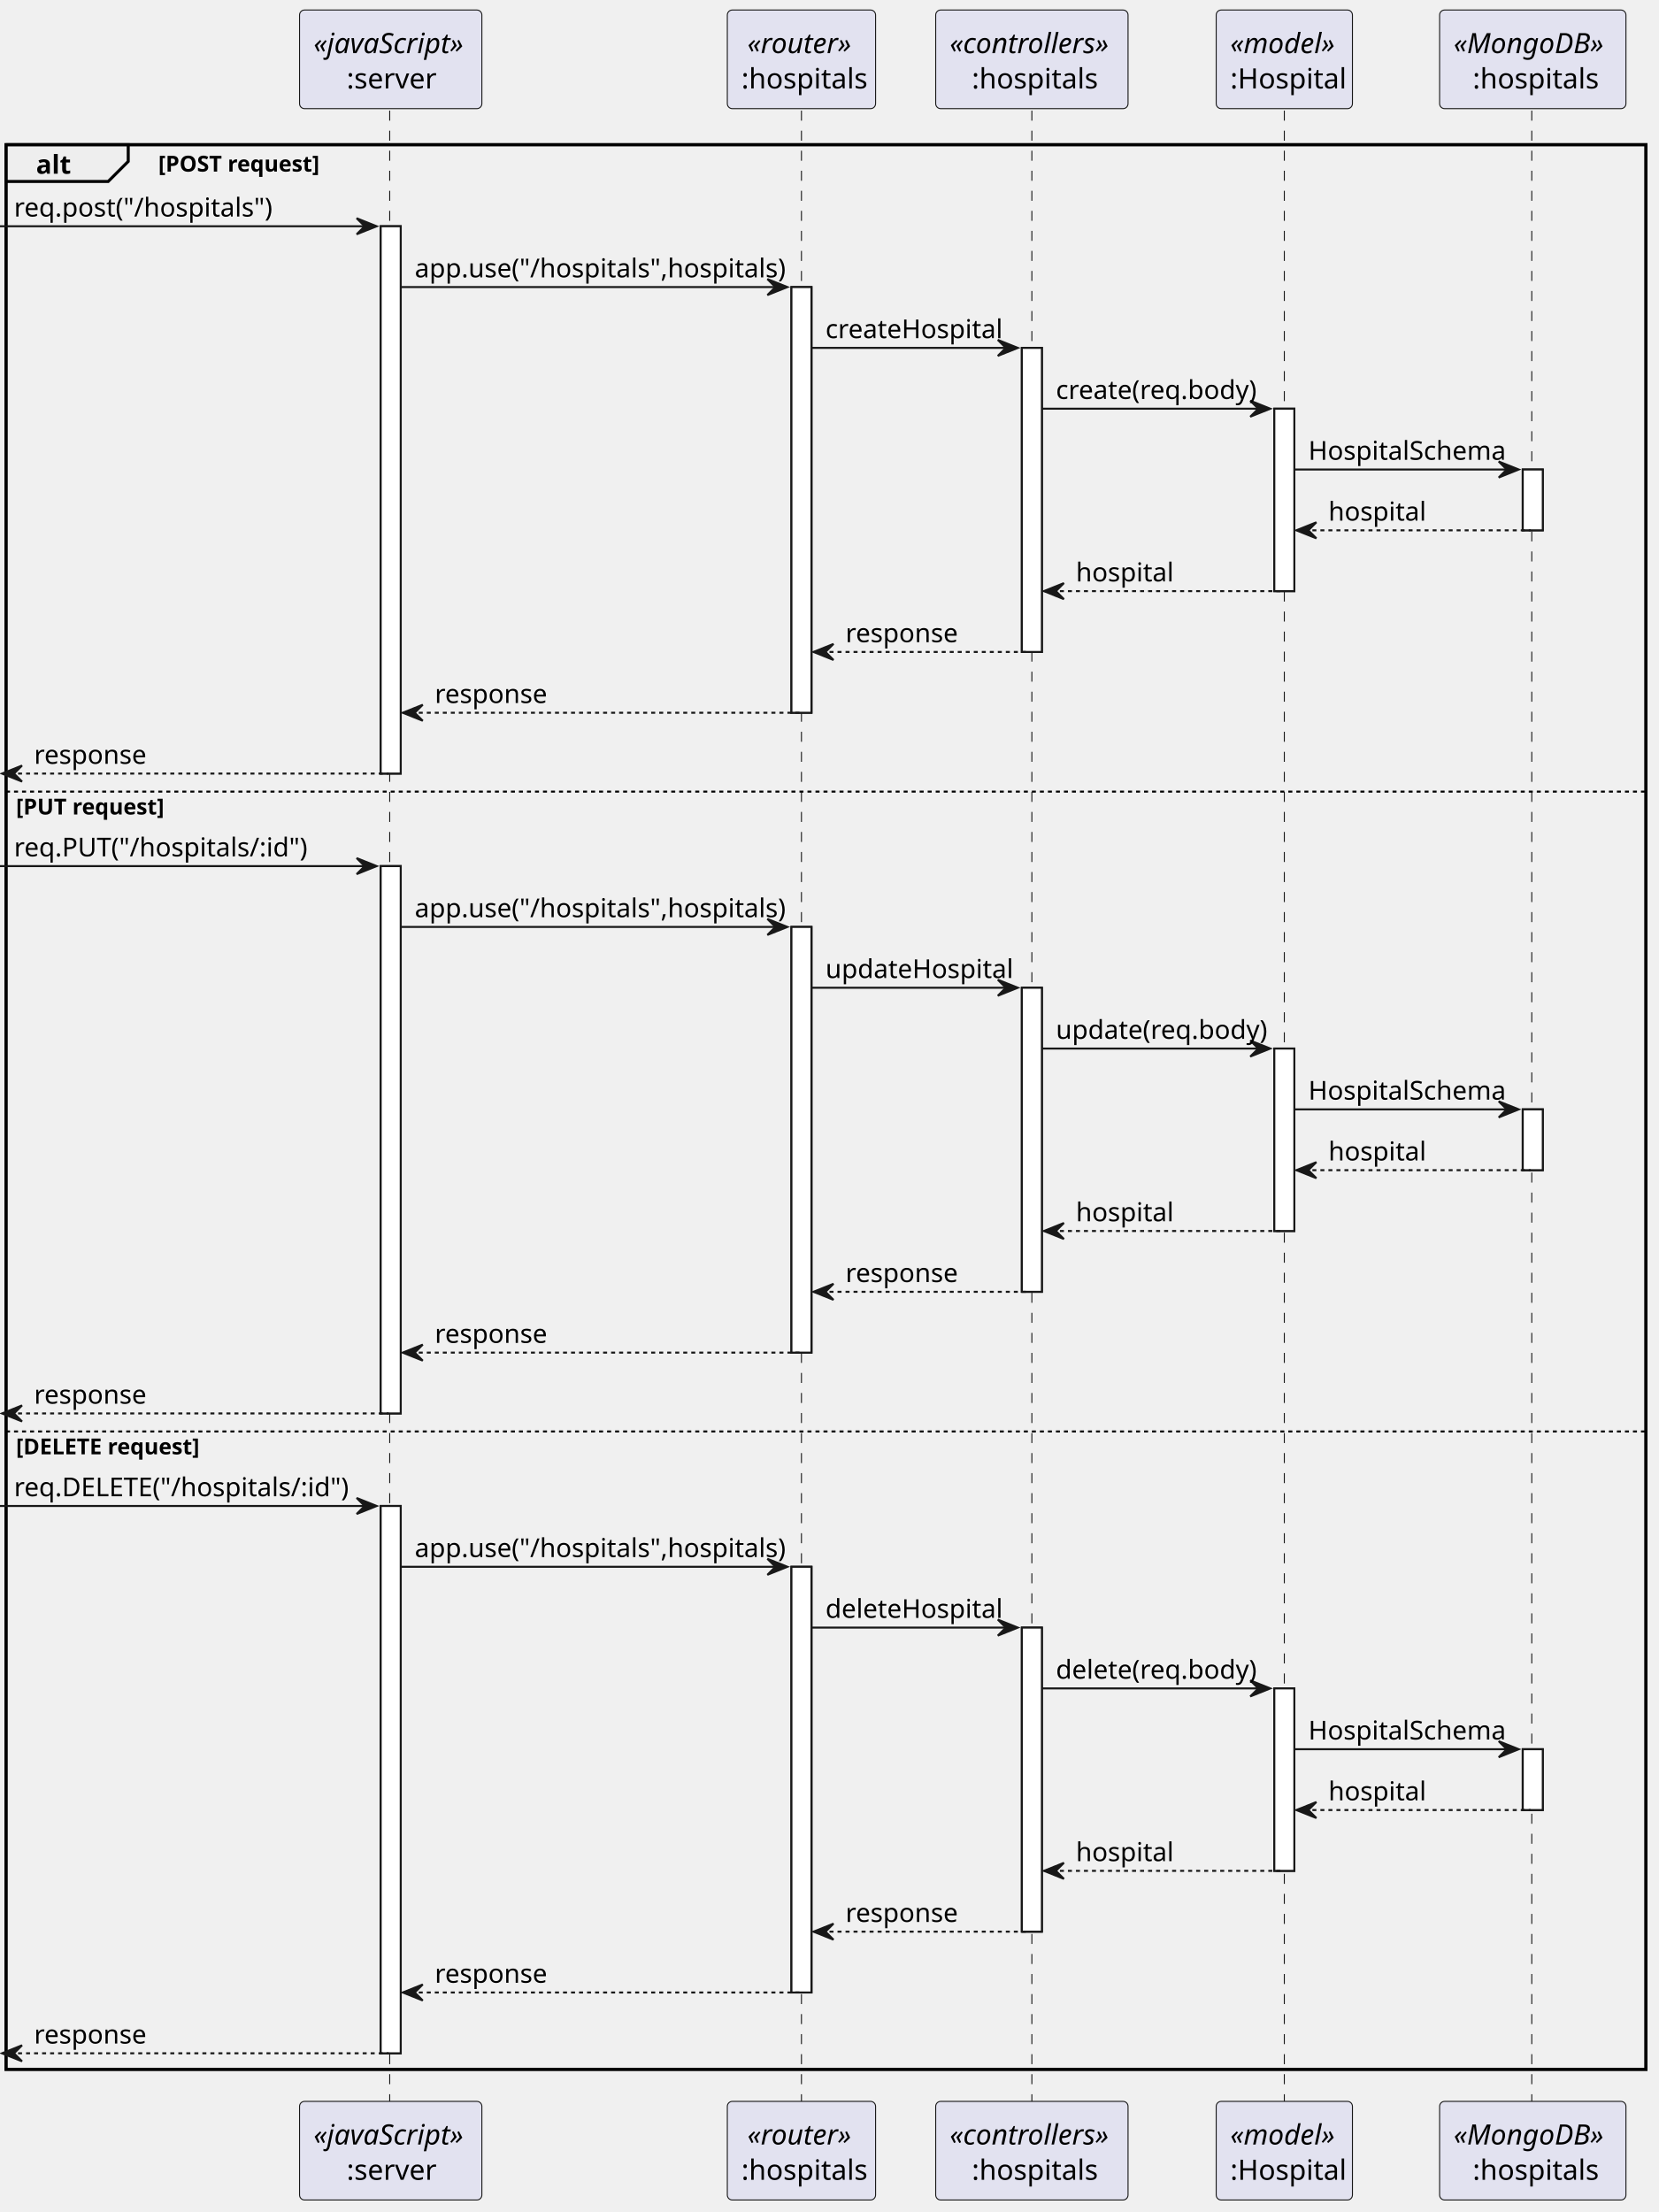
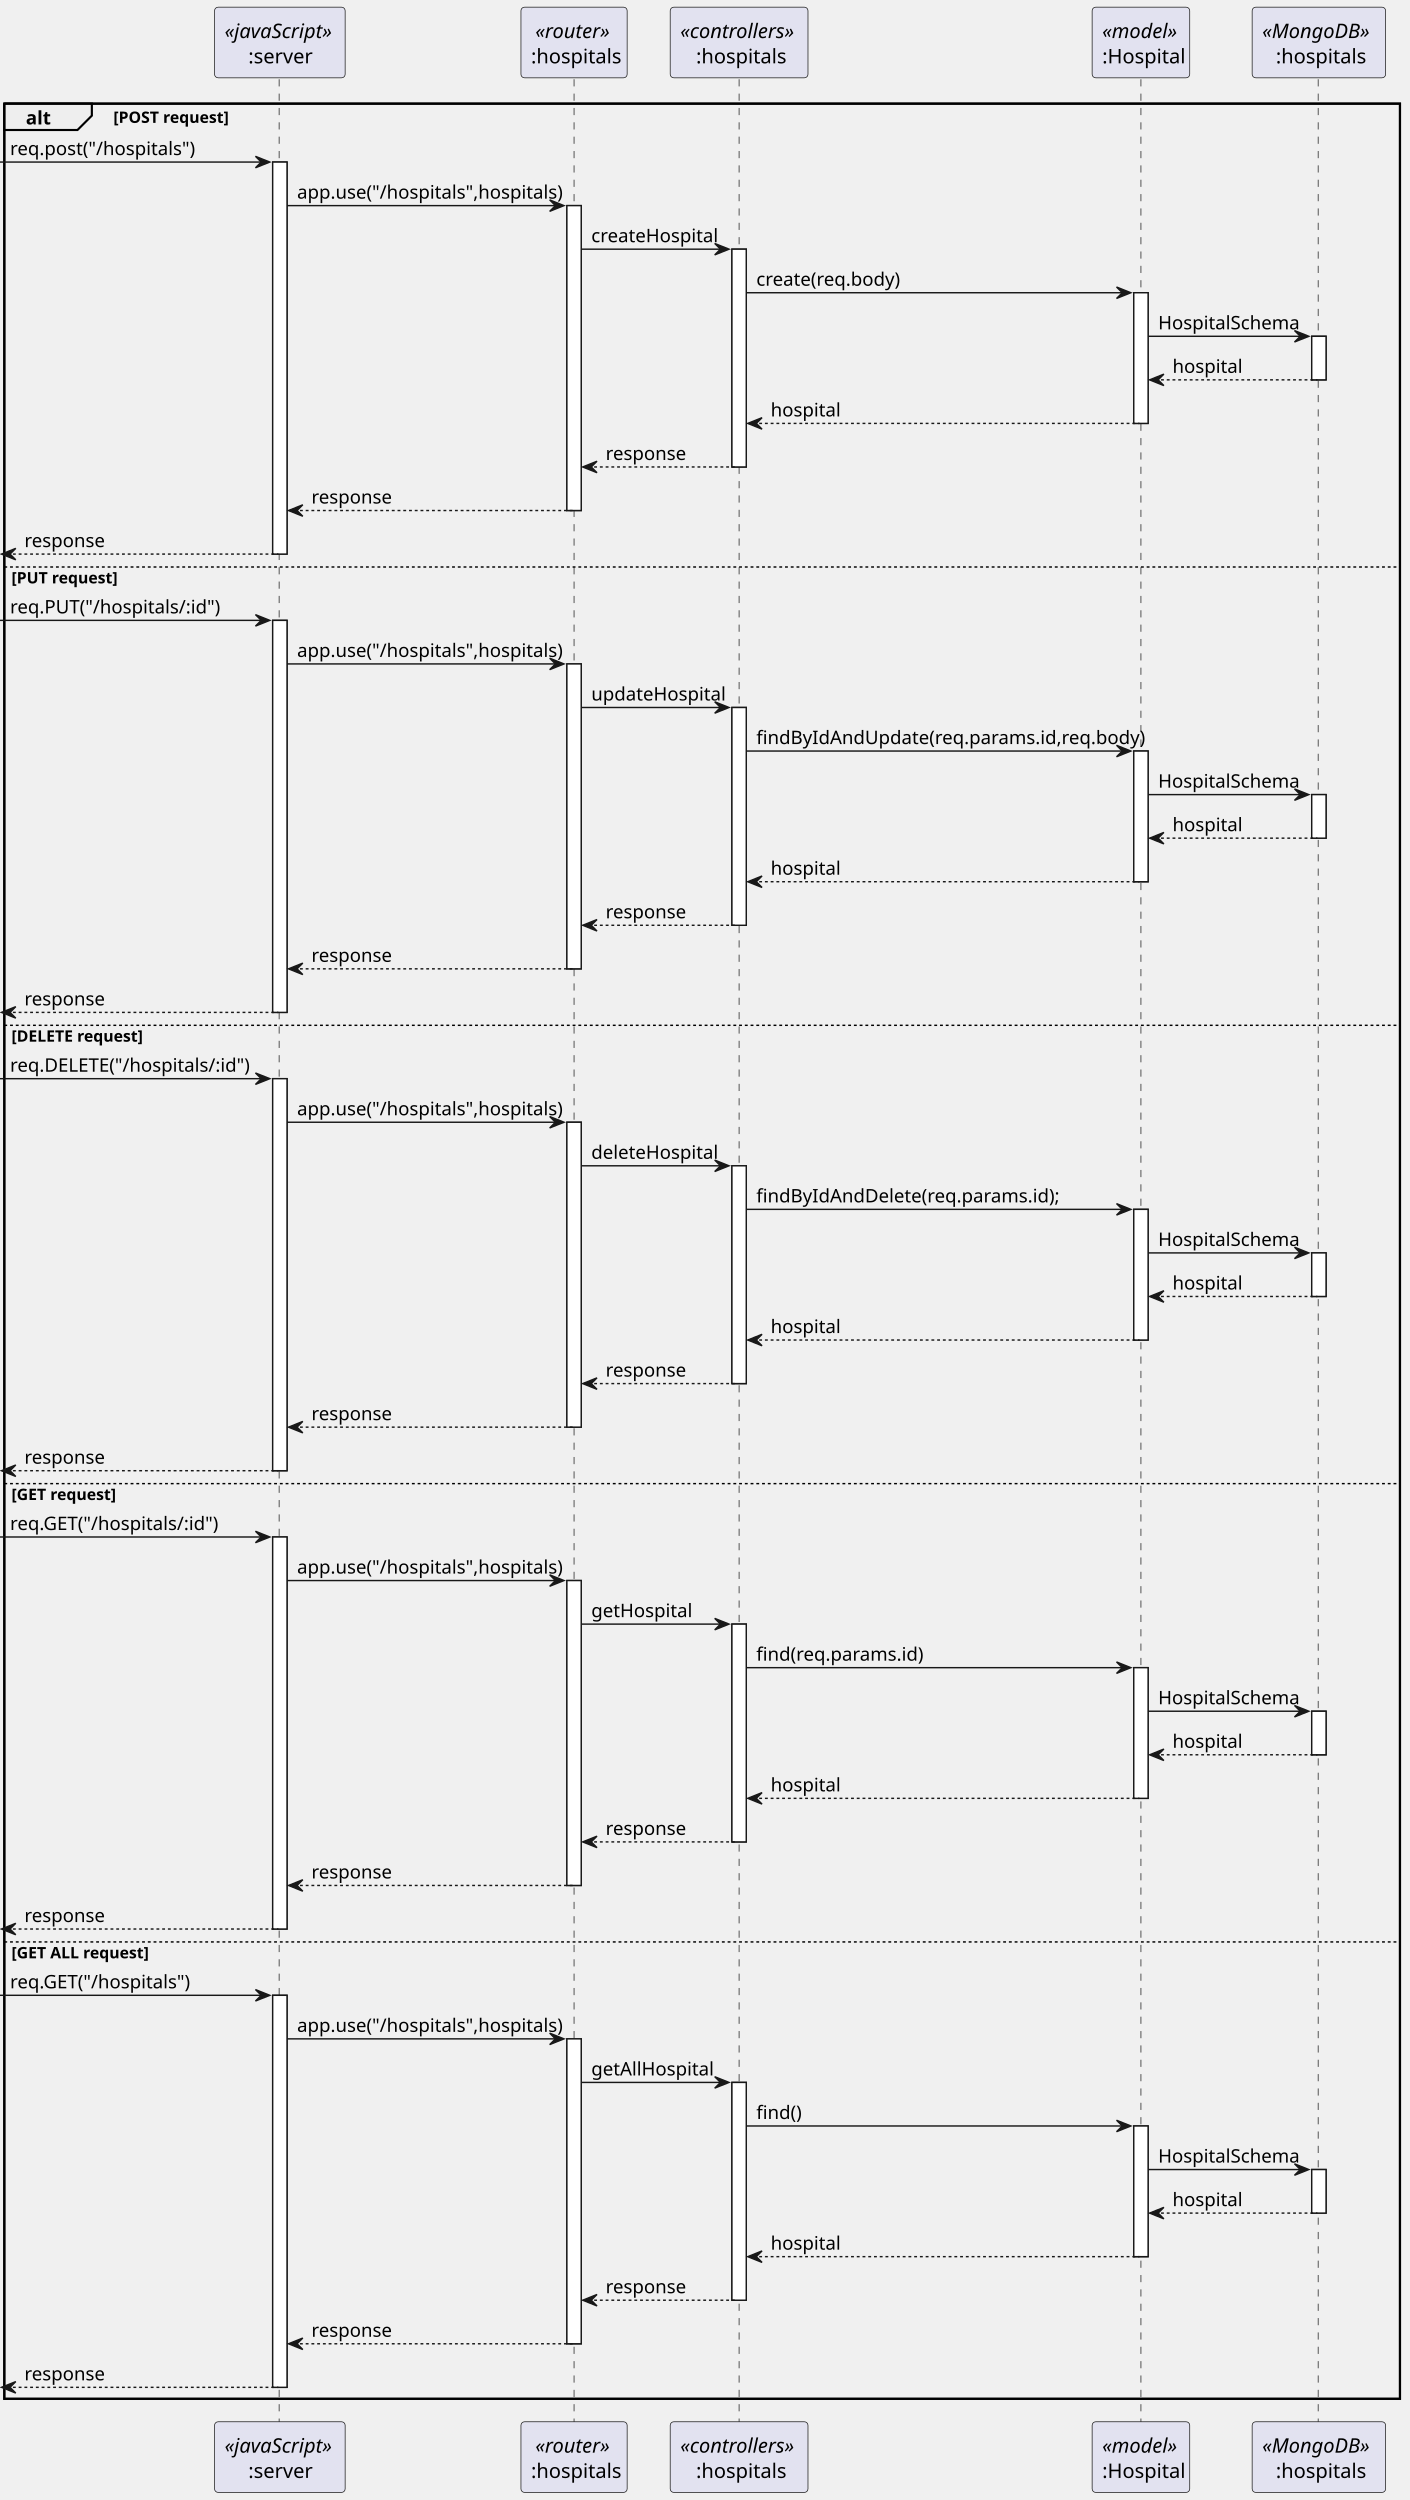
- <svg xmlns="http://www.w3.org/2000/svg" contentStyleType="text/css" height="1104px" preserveAspectRatio="none" style="width:828px;height:1104px;background:#FFFFFF;" version="1.1" viewBox="0 0 828 1104" width="828px" zoomAndPan="magnify">
+ <svg xmlns="http://www.w3.org/2000/svg" contentStyleType="text/css" height="1742px" preserveAspectRatio="none" style="width:982px;height:1742px;background:#FFFFFF;" version="1.1" viewBox="0 0 982 1742" width="982px" zoomAndPan="magnify">
  <defs />
  <g>
    <rect fill="#FFFFFF" height="273.164" style="stroke:#181818;stroke-width:1.0;" width="10" x="190" y="112.922" />
    <rect fill="#FFFFFF" height="273.164" style="stroke:#181818;stroke-width:1.0;" width="10" x="190" y="432.273" />
    <rect fill="#FFFFFF" height="273.164" style="stroke:#181818;stroke-width:1.0;" width="10" x="190" y="751.625" />
+     <rect fill="#FFFFFF" height="273.164" style="stroke:#181818;stroke-width:1.0;" width="10" x="190" y="1070.977" />
+     <rect fill="#FFFFFF" height="273.164" style="stroke:#181818;stroke-width:1.0;" width="10" x="190" y="1390.328" />
    <rect fill="#FFFFFF" height="212.461" style="stroke:#181818;stroke-width:1.0;" width="10" x="395" y="143.273" />
    <rect fill="#FFFFFF" height="212.461" style="stroke:#181818;stroke-width:1.0;" width="10" x="395" y="462.625" />
    <rect fill="#FFFFFF" height="212.461" style="stroke:#181818;stroke-width:1.0;" width="10" x="395" y="781.977" />
+     <rect fill="#FFFFFF" height="212.461" style="stroke:#181818;stroke-width:1.0;" width="10" x="395" y="1101.328" />
+     <rect fill="#FFFFFF" height="212.461" style="stroke:#181818;stroke-width:1.0;" width="10" x="395" y="1420.68" />
    <rect fill="#FFFFFF" height="151.758" style="stroke:#181818;stroke-width:1.0;" width="10" x="510" y="173.625" />
    <rect fill="#FFFFFF" height="151.758" style="stroke:#181818;stroke-width:1.0;" width="10" x="510" y="492.977" />
    <rect fill="#FFFFFF" height="151.758" style="stroke:#181818;stroke-width:1.0;" width="10" x="510" y="812.328" />
-     <rect fill="#FFFFFF" height="91.055" style="stroke:#181818;stroke-width:1.0;" width="10" x="636" y="203.977" />
-     <rect fill="#FFFFFF" height="91.055" style="stroke:#181818;stroke-width:1.0;" width="10" x="636" y="523.328" />
-     <rect fill="#FFFFFF" height="91.055" style="stroke:#181818;stroke-width:1.0;" width="10" x="636" y="842.68" />
-     <rect fill="#FFFFFF" height="30.352" style="stroke:#181818;stroke-width:1.0;" width="10" x="760" y="234.328" />
-     <rect fill="#FFFFFF" height="30.352" style="stroke:#181818;stroke-width:1.0;" width="10" x="760" y="553.68" />
-     <rect fill="#FFFFFF" height="30.352" style="stroke:#181818;stroke-width:1.0;" width="10" x="760" y="873.031" />
-     <rect fill="none" height="960.57" style="stroke:#000000;stroke-width:1.5;" width="818.5" x="3" y="72.219" />
-     <line style="stroke:#181818;stroke-width:0.5;stroke-dasharray:5.0,5.0;" x1="194.5" x2="194.5" y1="55.219" y2="1049.789" />
-     <line style="stroke:#181818;stroke-width:0.5;stroke-dasharray:5.0,5.0;" x1="400" x2="400" y1="55.219" y2="1049.789" />
-     <line style="stroke:#181818;stroke-width:0.5;stroke-dasharray:5.0,5.0;" x1="515" x2="515" y1="55.219" y2="1049.789" />
-     <line style="stroke:#181818;stroke-width:0.5;stroke-dasharray:5.0,5.0;" x1="641" x2="641" y1="55.219" y2="1049.789" />
-     <line style="stroke:#181818;stroke-width:0.5;stroke-dasharray:5.0,5.0;" x1="764.5" x2="764.5" y1="55.219" y2="1049.789" />
+     <rect fill="#FFFFFF" height="151.758" style="stroke:#181818;stroke-width:1.0;" width="10" x="510" y="1131.68" />
+     <rect fill="#FFFFFF" height="151.758" style="stroke:#181818;stroke-width:1.0;" width="10" x="510" y="1451.031" />
+     <rect fill="#FFFFFF" height="91.055" style="stroke:#181818;stroke-width:1.0;" width="10" x="790" y="203.977" />
+     <rect fill="#FFFFFF" height="91.055" style="stroke:#181818;stroke-width:1.0;" width="10" x="790" y="523.328" />
+     <rect fill="#FFFFFF" height="91.055" style="stroke:#181818;stroke-width:1.0;" width="10" x="790" y="842.68" />
+     <rect fill="#FFFFFF" height="91.055" style="stroke:#181818;stroke-width:1.0;" width="10" x="790" y="1162.031" />
+     <rect fill="#FFFFFF" height="91.055" style="stroke:#181818;stroke-width:1.0;" width="10" x="790" y="1481.383" />
+     <rect fill="#FFFFFF" height="30.352" style="stroke:#181818;stroke-width:1.0;" width="10" x="914" y="234.328" />
+     <rect fill="#FFFFFF" height="30.352" style="stroke:#181818;stroke-width:1.0;" width="10" x="914" y="553.68" />
+     <rect fill="#FFFFFF" height="30.352" style="stroke:#181818;stroke-width:1.0;" width="10" x="914" y="873.031" />
+     <rect fill="#FFFFFF" height="30.352" style="stroke:#181818;stroke-width:1.0;" width="10" x="914" y="1192.383" />
+     <rect fill="#FFFFFF" height="30.352" style="stroke:#181818;stroke-width:1.0;" width="10" x="914" y="1511.734" />
+     <rect fill="none" height="1599.273" style="stroke:#000000;stroke-width:1.5;" width="972.5" x="3" y="72.219" />
+     <line style="stroke:#181818;stroke-width:0.5;stroke-dasharray:5.0,5.0;" x1="194.5" x2="194.5" y1="55.219" y2="1688.492" />
+     <line style="stroke:#181818;stroke-width:0.5;stroke-dasharray:5.0,5.0;" x1="400" x2="400" y1="55.219" y2="1688.492" />
+     <line style="stroke:#181818;stroke-width:0.5;stroke-dasharray:5.0,5.0;" x1="515" x2="515" y1="55.219" y2="1688.492" />
+     <line style="stroke:#181818;stroke-width:0.5;stroke-dasharray:5.0,5.0;" x1="795" x2="795" y1="55.219" y2="1688.492" />
+     <line style="stroke:#181818;stroke-width:0.5;stroke-dasharray:5.0,5.0;" x1="918.5" x2="918.5" y1="55.219" y2="1688.492" />
    <rect fill="#E2E2F0" height="49.219" rx="2.5" ry="2.5" style="stroke:#181818;stroke-width:0.5;" width="91" x="149.5" y="5" />
    <text fill="#000000" font-family="sans-serif" font-size="14" font-style="italic" lengthAdjust="spacing" textLength="77" x="156.5" y="26.533">«javaScript»</text>
    <text fill="#000000" font-family="sans-serif" font-size="14" lengthAdjust="spacing" textLength="44" x="173" y="44.143">:server</text>
-     <rect fill="#E2E2F0" height="49.219" rx="2.5" ry="2.5" style="stroke:#181818;stroke-width:0.5;" width="91" x="149.5" y="1048.789" />
-     <text fill="#000000" font-family="sans-serif" font-size="14" font-style="italic" lengthAdjust="spacing" textLength="77" x="156.5" y="1070.322">«javaScript»</text>
-     <text fill="#000000" font-family="sans-serif" font-size="14" lengthAdjust="spacing" textLength="44" x="173" y="1087.932">:server</text>
+     <rect fill="#E2E2F0" height="49.219" rx="2.5" ry="2.5" style="stroke:#181818;stroke-width:0.5;" width="91" x="149.5" y="1687.492" />
+     <text fill="#000000" font-family="sans-serif" font-size="14" font-style="italic" lengthAdjust="spacing" textLength="77" x="156.5" y="1709.025">«javaScript»</text>
+     <text fill="#000000" font-family="sans-serif" font-size="14" lengthAdjust="spacing" textLength="44" x="173" y="1726.635">:server</text>
    <rect fill="#E2E2F0" height="49.219" rx="2.5" ry="2.5" style="stroke:#181818;stroke-width:0.5;" width="74" x="363" y="5" />
    <text fill="#000000" font-family="sans-serif" font-size="14" font-style="italic" lengthAdjust="spacing" textLength="54" x="373" y="26.533">«router»</text>
    <text fill="#000000" font-family="sans-serif" font-size="14" lengthAdjust="spacing" textLength="60" x="370" y="44.143">:hospitals</text>
-     <rect fill="#E2E2F0" height="49.219" rx="2.5" ry="2.5" style="stroke:#181818;stroke-width:0.5;" width="74" x="363" y="1048.789" />
-     <text fill="#000000" font-family="sans-serif" font-size="14" font-style="italic" lengthAdjust="spacing" textLength="54" x="373" y="1070.322">«router»</text>
-     <text fill="#000000" font-family="sans-serif" font-size="14" lengthAdjust="spacing" textLength="60" x="370" y="1087.932">:hospitals</text>
+     <rect fill="#E2E2F0" height="49.219" rx="2.5" ry="2.5" style="stroke:#181818;stroke-width:0.5;" width="74" x="363" y="1687.492" />
+     <text fill="#000000" font-family="sans-serif" font-size="14" font-style="italic" lengthAdjust="spacing" textLength="54" x="373" y="1709.025">«router»</text>
+     <text fill="#000000" font-family="sans-serif" font-size="14" lengthAdjust="spacing" textLength="60" x="370" y="1726.635">:hospitals</text>
    <rect fill="#E2E2F0" height="49.219" rx="2.5" ry="2.5" style="stroke:#181818;stroke-width:0.5;" width="96" x="467" y="5" />
    <text fill="#000000" font-family="sans-serif" font-size="14" font-style="italic" lengthAdjust="spacing" textLength="82" x="474" y="26.533">«controllers»</text>
    <text fill="#000000" font-family="sans-serif" font-size="14" lengthAdjust="spacing" textLength="60" x="485" y="44.143">:hospitals</text>
-     <rect fill="#E2E2F0" height="49.219" rx="2.5" ry="2.5" style="stroke:#181818;stroke-width:0.5;" width="96" x="467" y="1048.789" />
-     <text fill="#000000" font-family="sans-serif" font-size="14" font-style="italic" lengthAdjust="spacing" textLength="82" x="474" y="1070.322">«controllers»</text>
-     <text fill="#000000" font-family="sans-serif" font-size="14" lengthAdjust="spacing" textLength="60" x="485" y="1087.932">:hospitals</text>
-     <rect fill="#E2E2F0" height="49.219" rx="2.5" ry="2.5" style="stroke:#181818;stroke-width:0.5;" width="68" x="607" y="5" />
-     <text fill="#000000" font-family="sans-serif" font-size="14" font-style="italic" lengthAdjust="spacing" textLength="54" x="614" y="26.533">«model»</text>
-     <text fill="#000000" font-family="sans-serif" font-size="14" lengthAdjust="spacing" textLength="54" x="614" y="44.143">:Hospital</text>
-     <rect fill="#E2E2F0" height="49.219" rx="2.5" ry="2.5" style="stroke:#181818;stroke-width:0.5;" width="68" x="607" y="1048.789" />
-     <text fill="#000000" font-family="sans-serif" font-size="14" font-style="italic" lengthAdjust="spacing" textLength="54" x="614" y="1070.322">«model»</text>
-     <text fill="#000000" font-family="sans-serif" font-size="14" lengthAdjust="spacing" textLength="54" x="614" y="1087.932">:Hospital</text>
-     <rect fill="#E2E2F0" height="49.219" rx="2.5" ry="2.5" style="stroke:#181818;stroke-width:0.5;" width="93" x="718.5" y="5" />
-     <text fill="#000000" font-family="sans-serif" font-size="14" font-style="italic" lengthAdjust="spacing" textLength="79" x="725.5" y="26.533">«MongoDB»</text>
-     <text fill="#000000" font-family="sans-serif" font-size="14" lengthAdjust="spacing" textLength="60" x="735" y="44.143">:hospitals</text>
-     <rect fill="#E2E2F0" height="49.219" rx="2.5" ry="2.5" style="stroke:#181818;stroke-width:0.5;" width="93" x="718.5" y="1048.789" />
-     <text fill="#000000" font-family="sans-serif" font-size="14" font-style="italic" lengthAdjust="spacing" textLength="79" x="725.5" y="1070.322">«MongoDB»</text>
-     <text fill="#000000" font-family="sans-serif" font-size="14" lengthAdjust="spacing" textLength="60" x="735" y="1087.932">:hospitals</text>
+     <rect fill="#E2E2F0" height="49.219" rx="2.5" ry="2.5" style="stroke:#181818;stroke-width:0.5;" width="96" x="467" y="1687.492" />
+     <text fill="#000000" font-family="sans-serif" font-size="14" font-style="italic" lengthAdjust="spacing" textLength="82" x="474" y="1709.025">«controllers»</text>
+     <text fill="#000000" font-family="sans-serif" font-size="14" lengthAdjust="spacing" textLength="60" x="485" y="1726.635">:hospitals</text>
+     <rect fill="#E2E2F0" height="49.219" rx="2.5" ry="2.5" style="stroke:#181818;stroke-width:0.5;" width="68" x="761" y="5" />
+     <text fill="#000000" font-family="sans-serif" font-size="14" font-style="italic" lengthAdjust="spacing" textLength="54" x="768" y="26.533">«model»</text>
+     <text fill="#000000" font-family="sans-serif" font-size="14" lengthAdjust="spacing" textLength="54" x="768" y="44.143">:Hospital</text>
+     <rect fill="#E2E2F0" height="49.219" rx="2.5" ry="2.5" style="stroke:#181818;stroke-width:0.5;" width="68" x="761" y="1687.492" />
+     <text fill="#000000" font-family="sans-serif" font-size="14" font-style="italic" lengthAdjust="spacing" textLength="54" x="768" y="1709.025">«model»</text>
+     <text fill="#000000" font-family="sans-serif" font-size="14" lengthAdjust="spacing" textLength="54" x="768" y="1726.635">:Hospital</text>
+     <rect fill="#E2E2F0" height="49.219" rx="2.5" ry="2.5" style="stroke:#181818;stroke-width:0.5;" width="93" x="872.5" y="5" />
+     <text fill="#000000" font-family="sans-serif" font-size="14" font-style="italic" lengthAdjust="spacing" textLength="79" x="879.5" y="26.533">«MongoDB»</text>
+     <text fill="#000000" font-family="sans-serif" font-size="14" lengthAdjust="spacing" textLength="60" x="889" y="44.143">:hospitals</text>
+     <rect fill="#E2E2F0" height="49.219" rx="2.5" ry="2.5" style="stroke:#181818;stroke-width:0.5;" width="93" x="872.5" y="1687.492" />
+     <text fill="#000000" font-family="sans-serif" font-size="14" font-style="italic" lengthAdjust="spacing" textLength="79" x="879.5" y="1709.025">«MongoDB»</text>
+     <text fill="#000000" font-family="sans-serif" font-size="14" lengthAdjust="spacing" textLength="60" x="889" y="1726.635">:hospitals</text>
    <rect fill="#FFFFFF" height="273.164" style="stroke:#181818;stroke-width:1.0;" width="10" x="190" y="112.922" />
    <rect fill="#FFFFFF" height="273.164" style="stroke:#181818;stroke-width:1.0;" width="10" x="190" y="432.273" />
    <rect fill="#FFFFFF" height="273.164" style="stroke:#181818;stroke-width:1.0;" width="10" x="190" y="751.625" />
+     <rect fill="#FFFFFF" height="273.164" style="stroke:#181818;stroke-width:1.0;" width="10" x="190" y="1070.977" />
+     <rect fill="#FFFFFF" height="273.164" style="stroke:#181818;stroke-width:1.0;" width="10" x="190" y="1390.328" />
    <rect fill="#FFFFFF" height="212.461" style="stroke:#181818;stroke-width:1.0;" width="10" x="395" y="143.273" />
    <rect fill="#FFFFFF" height="212.461" style="stroke:#181818;stroke-width:1.0;" width="10" x="395" y="462.625" />
    <rect fill="#FFFFFF" height="212.461" style="stroke:#181818;stroke-width:1.0;" width="10" x="395" y="781.977" />
+     <rect fill="#FFFFFF" height="212.461" style="stroke:#181818;stroke-width:1.0;" width="10" x="395" y="1101.328" />
+     <rect fill="#FFFFFF" height="212.461" style="stroke:#181818;stroke-width:1.0;" width="10" x="395" y="1420.68" />
    <rect fill="#FFFFFF" height="151.758" style="stroke:#181818;stroke-width:1.0;" width="10" x="510" y="173.625" />
    <rect fill="#FFFFFF" height="151.758" style="stroke:#181818;stroke-width:1.0;" width="10" x="510" y="492.977" />
    <rect fill="#FFFFFF" height="151.758" style="stroke:#181818;stroke-width:1.0;" width="10" x="510" y="812.328" />
-     <rect fill="#FFFFFF" height="91.055" style="stroke:#181818;stroke-width:1.0;" width="10" x="636" y="203.977" />
-     <rect fill="#FFFFFF" height="91.055" style="stroke:#181818;stroke-width:1.0;" width="10" x="636" y="523.328" />
-     <rect fill="#FFFFFF" height="91.055" style="stroke:#181818;stroke-width:1.0;" width="10" x="636" y="842.68" />
-     <rect fill="#FFFFFF" height="30.352" style="stroke:#181818;stroke-width:1.0;" width="10" x="760" y="234.328" />
-     <rect fill="#FFFFFF" height="30.352" style="stroke:#181818;stroke-width:1.0;" width="10" x="760" y="553.68" />
-     <rect fill="#FFFFFF" height="30.352" style="stroke:#181818;stroke-width:1.0;" width="10" x="760" y="873.031" />
+     <rect fill="#FFFFFF" height="151.758" style="stroke:#181818;stroke-width:1.0;" width="10" x="510" y="1131.68" />
+     <rect fill="#FFFFFF" height="151.758" style="stroke:#181818;stroke-width:1.0;" width="10" x="510" y="1451.031" />
+     <rect fill="#FFFFFF" height="91.055" style="stroke:#181818;stroke-width:1.0;" width="10" x="790" y="203.977" />
+     <rect fill="#FFFFFF" height="91.055" style="stroke:#181818;stroke-width:1.0;" width="10" x="790" y="523.328" />
+     <rect fill="#FFFFFF" height="91.055" style="stroke:#181818;stroke-width:1.0;" width="10" x="790" y="842.68" />
+     <rect fill="#FFFFFF" height="91.055" style="stroke:#181818;stroke-width:1.0;" width="10" x="790" y="1162.031" />
+     <rect fill="#FFFFFF" height="91.055" style="stroke:#181818;stroke-width:1.0;" width="10" x="790" y="1481.383" />
+     <rect fill="#FFFFFF" height="30.352" style="stroke:#181818;stroke-width:1.0;" width="10" x="914" y="234.328" />
+     <rect fill="#FFFFFF" height="30.352" style="stroke:#181818;stroke-width:1.0;" width="10" x="914" y="553.68" />
+     <rect fill="#FFFFFF" height="30.352" style="stroke:#181818;stroke-width:1.0;" width="10" x="914" y="873.031" />
+     <rect fill="#FFFFFF" height="30.352" style="stroke:#181818;stroke-width:1.0;" width="10" x="914" y="1192.383" />
+     <rect fill="#FFFFFF" height="30.352" style="stroke:#181818;stroke-width:1.0;" width="10" x="914" y="1511.734" />
    <path d="M3,72.219 L64,72.219 L64,80.57 L54,90.57 L3,90.57 L3,72.219 " fill="#EEEEEE" style="stroke:#000000;stroke-width:1.5;" />
-     <rect fill="none" height="960.57" style="stroke:#000000;stroke-width:1.5;" width="818.5" x="3" y="72.219" />
+     <rect fill="none" height="1599.273" style="stroke:#000000;stroke-width:1.5;" width="972.5" x="3" y="72.219" />
    <text fill="#000000" font-family="sans-serif" font-size="13" font-weight="bold" lengthAdjust="spacing" textLength="16" x="18" y="86.714">alt</text>
    <text fill="#000000" font-family="sans-serif" font-size="11" font-weight="bold" lengthAdjust="spacing" textLength="84" x="79" y="85.638">[POST request]</text>
    <polygon fill="#181818" points="178,108.922,188,112.922,178,116.922,182,112.922" style="stroke:#181818;stroke-width:1.0;" />
    <line style="stroke:#181818;stroke-width:1.0;" x1="0" x2="184" y1="112.922" y2="112.922" />
    <text fill="#000000" font-family="sans-serif" font-size="13" lengthAdjust="spacing" textLength="121" x="7" y="108.065">req.post("/hospitals")</text>
    <polygon fill="#181818" points="383,139.273,393,143.273,383,147.273,387,143.273" style="stroke:#181818;stroke-width:1.0;" />
    <line style="stroke:#181818;stroke-width:1.0;" x1="200" x2="389" y1="143.273" y2="143.273" />
    <text fill="#000000" font-family="sans-serif" font-size="13" lengthAdjust="spacing" textLength="176" x="207" y="138.417">app.use("/hospitals",hospitals)</text>
    <polygon fill="#181818" points="498,169.625,508,173.625,498,177.625,502,173.625" style="stroke:#181818;stroke-width:1.0;" />
    <line style="stroke:#181818;stroke-width:1.0;" x1="405" x2="504" y1="173.625" y2="173.625" />
    <text fill="#000000" font-family="sans-serif" font-size="13" lengthAdjust="spacing" textLength="83" x="412" y="168.769">createHospital</text>
-     <polygon fill="#181818" points="624,199.977,634,203.977,624,207.977,628,203.977" style="stroke:#181818;stroke-width:1.0;" />
-     <line style="stroke:#181818;stroke-width:1.0;" x1="520" x2="630" y1="203.977" y2="203.977" />
+     <polygon fill="#181818" points="778,199.977,788,203.977,778,207.977,782,203.977" style="stroke:#181818;stroke-width:1.0;" />
+     <line style="stroke:#181818;stroke-width:1.0;" x1="520" x2="784" y1="203.977" y2="203.977" />
    <text fill="#000000" font-family="sans-serif" font-size="13" lengthAdjust="spacing" textLength="94" x="527" y="199.12">create(req.body)</text>
-     <polygon fill="#181818" points="748,230.328,758,234.328,748,238.328,752,234.328" style="stroke:#181818;stroke-width:1.0;" />
-     <line style="stroke:#181818;stroke-width:1.0;" x1="646" x2="754" y1="234.328" y2="234.328" />
-     <text fill="#000000" font-family="sans-serif" font-size="13" lengthAdjust="spacing" textLength="95" x="653" y="229.472">HospitalSchema</text>
-     <polygon fill="#181818" points="657,260.68,647,264.68,657,268.68,653,264.68" style="stroke:#181818;stroke-width:1.0;" />
-     <line style="stroke:#181818;stroke-width:1.0;stroke-dasharray:2.0,2.0;" x1="651" x2="764" y1="264.68" y2="264.68" />
-     <text fill="#000000" font-family="sans-serif" font-size="13" lengthAdjust="spacing" textLength="45" x="663" y="259.823">hospital</text>
+     <polygon fill="#181818" points="902,230.328,912,234.328,902,238.328,906,234.328" style="stroke:#181818;stroke-width:1.0;" />
+     <line style="stroke:#181818;stroke-width:1.0;" x1="800" x2="908" y1="234.328" y2="234.328" />
+     <text fill="#000000" font-family="sans-serif" font-size="13" lengthAdjust="spacing" textLength="95" x="807" y="229.472">HospitalSchema</text>
+     <polygon fill="#181818" points="811,260.68,801,264.68,811,268.68,807,264.68" style="stroke:#181818;stroke-width:1.0;" />
+     <line style="stroke:#181818;stroke-width:1.0;stroke-dasharray:2.0,2.0;" x1="805" x2="918" y1="264.68" y2="264.68" />
+     <text fill="#000000" font-family="sans-serif" font-size="13" lengthAdjust="spacing" textLength="45" x="817" y="259.823">hospital</text>
    <polygon fill="#181818" points="531,291.031,521,295.031,531,299.031,527,295.031" style="stroke:#181818;stroke-width:1.0;" />
-     <line style="stroke:#181818;stroke-width:1.0;stroke-dasharray:2.0,2.0;" x1="525" x2="640" y1="295.031" y2="295.031" />
+     <line style="stroke:#181818;stroke-width:1.0;stroke-dasharray:2.0,2.0;" x1="525" x2="794" y1="295.031" y2="295.031" />
    <text fill="#000000" font-family="sans-serif" font-size="13" lengthAdjust="spacing" textLength="45" x="537" y="290.175">hospital</text>
    <polygon fill="#181818" points="416,321.383,406,325.383,416,329.383,412,325.383" style="stroke:#181818;stroke-width:1.0;" />
    <line style="stroke:#181818;stroke-width:1.0;stroke-dasharray:2.0,2.0;" x1="410" x2="514" y1="325.383" y2="325.383" />
    <text fill="#000000" font-family="sans-serif" font-size="13" lengthAdjust="spacing" textLength="53" x="422" y="320.526">response</text>
    <polygon fill="#181818" points="211,351.734,201,355.734,211,359.734,207,355.734" style="stroke:#181818;stroke-width:1.0;" />
    <line style="stroke:#181818;stroke-width:1.0;stroke-dasharray:2.0,2.0;" x1="205" x2="399" y1="355.734" y2="355.734" />
    <text fill="#000000" font-family="sans-serif" font-size="13" lengthAdjust="spacing" textLength="53" x="217" y="350.878">response</text>
    <polygon fill="#181818" points="11,382.086,1,386.086,11,390.086,7,386.086" style="stroke:#181818;stroke-width:1.0;" />
    <line style="stroke:#181818;stroke-width:1.0;stroke-dasharray:2.0,2.0;" x1="5" x2="194" y1="386.086" y2="386.086" />
    <text fill="#000000" font-family="sans-serif" font-size="13" lengthAdjust="spacing" textLength="53" x="17" y="381.229">response</text>
-     <line style="stroke:#000000;stroke-width:1.0;stroke-dasharray:2.0,2.0;" x1="3" x2="821.5" y1="395.086" y2="395.086" />
+     <line style="stroke:#000000;stroke-width:1.0;stroke-dasharray:2.0,2.0;" x1="3" x2="975.5" y1="395.086" y2="395.086" />
    <text fill="#000000" font-family="sans-serif" font-size="11" font-weight="bold" lengthAdjust="spacing" textLength="76" x="8" y="406.505">[PUT request]</text>
    <polygon fill="#181818" points="178,428.273,188,432.273,178,436.273,182,432.273" style="stroke:#181818;stroke-width:1.0;" />
    <line style="stroke:#181818;stroke-width:1.0;" x1="0" x2="184" y1="432.273" y2="432.273" />
    <text fill="#000000" font-family="sans-serif" font-size="13" lengthAdjust="spacing" textLength="139" x="7" y="427.417">req.PUT("/hospitals/:id")</text>
    <polygon fill="#181818" points="383,458.625,393,462.625,383,466.625,387,462.625" style="stroke:#181818;stroke-width:1.0;" />
    <line style="stroke:#181818;stroke-width:1.0;" x1="200" x2="389" y1="462.625" y2="462.625" />
    <text fill="#000000" font-family="sans-serif" font-size="13" lengthAdjust="spacing" textLength="176" x="207" y="457.769">app.use("/hospitals",hospitals)</text>
    <polygon fill="#181818" points="498,488.977,508,492.977,498,496.977,502,492.977" style="stroke:#181818;stroke-width:1.0;" />
    <line style="stroke:#181818;stroke-width:1.0;" x1="405" x2="504" y1="492.977" y2="492.977" />
    <text fill="#000000" font-family="sans-serif" font-size="13" lengthAdjust="spacing" textLength="86" x="412" y="488.12">updateHospital</text>
-     <polygon fill="#181818" points="624,519.328,634,523.328,624,527.328,628,523.328" style="stroke:#181818;stroke-width:1.0;" />
-     <line style="stroke:#181818;stroke-width:1.0;" x1="520" x2="630" y1="523.328" y2="523.328" />
-     <text fill="#000000" font-family="sans-serif" font-size="13" lengthAdjust="spacing" textLength="97" x="527" y="518.472">update(req.body)</text>
-     <polygon fill="#181818" points="748,549.68,758,553.68,748,557.68,752,553.68" style="stroke:#181818;stroke-width:1.0;" />
-     <line style="stroke:#181818;stroke-width:1.0;" x1="646" x2="754" y1="553.68" y2="553.68" />
-     <text fill="#000000" font-family="sans-serif" font-size="13" lengthAdjust="spacing" textLength="95" x="653" y="548.823">HospitalSchema</text>
-     <polygon fill="#181818" points="657,580.031,647,584.031,657,588.031,653,584.031" style="stroke:#181818;stroke-width:1.0;" />
-     <line style="stroke:#181818;stroke-width:1.0;stroke-dasharray:2.0,2.0;" x1="651" x2="764" y1="584.031" y2="584.031" />
-     <text fill="#000000" font-family="sans-serif" font-size="13" lengthAdjust="spacing" textLength="45" x="663" y="579.175">hospital</text>
+     <polygon fill="#181818" points="778,519.328,788,523.328,778,527.328,782,523.328" style="stroke:#181818;stroke-width:1.0;" />
+     <line style="stroke:#181818;stroke-width:1.0;" x1="520" x2="784" y1="523.328" y2="523.328" />
+     <text fill="#000000" font-family="sans-serif" font-size="13" lengthAdjust="spacing" textLength="251" x="527" y="518.472">findByIdAndUpdate(req.params.id,req.body)</text>
+     <polygon fill="#181818" points="902,549.68,912,553.68,902,557.68,906,553.68" style="stroke:#181818;stroke-width:1.0;" />
+     <line style="stroke:#181818;stroke-width:1.0;" x1="800" x2="908" y1="553.68" y2="553.68" />
+     <text fill="#000000" font-family="sans-serif" font-size="13" lengthAdjust="spacing" textLength="95" x="807" y="548.823">HospitalSchema</text>
+     <polygon fill="#181818" points="811,580.031,801,584.031,811,588.031,807,584.031" style="stroke:#181818;stroke-width:1.0;" />
+     <line style="stroke:#181818;stroke-width:1.0;stroke-dasharray:2.0,2.0;" x1="805" x2="918" y1="584.031" y2="584.031" />
+     <text fill="#000000" font-family="sans-serif" font-size="13" lengthAdjust="spacing" textLength="45" x="817" y="579.175">hospital</text>
    <polygon fill="#181818" points="531,610.383,521,614.383,531,618.383,527,614.383" style="stroke:#181818;stroke-width:1.0;" />
-     <line style="stroke:#181818;stroke-width:1.0;stroke-dasharray:2.0,2.0;" x1="525" x2="640" y1="614.383" y2="614.383" />
+     <line style="stroke:#181818;stroke-width:1.0;stroke-dasharray:2.0,2.0;" x1="525" x2="794" y1="614.383" y2="614.383" />
    <text fill="#000000" font-family="sans-serif" font-size="13" lengthAdjust="spacing" textLength="45" x="537" y="609.526">hospital</text>
    <polygon fill="#181818" points="416,640.734,406,644.734,416,648.734,412,644.734" style="stroke:#181818;stroke-width:1.0;" />
    <line style="stroke:#181818;stroke-width:1.0;stroke-dasharray:2.0,2.0;" x1="410" x2="514" y1="644.734" y2="644.734" />
    <text fill="#000000" font-family="sans-serif" font-size="13" lengthAdjust="spacing" textLength="53" x="422" y="639.878">response</text>
    <polygon fill="#181818" points="211,671.086,201,675.086,211,679.086,207,675.086" style="stroke:#181818;stroke-width:1.0;" />
    <line style="stroke:#181818;stroke-width:1.0;stroke-dasharray:2.0,2.0;" x1="205" x2="399" y1="675.086" y2="675.086" />
    <text fill="#000000" font-family="sans-serif" font-size="13" lengthAdjust="spacing" textLength="53" x="217" y="670.23">response</text>
    <polygon fill="#181818" points="11,701.438,1,705.438,11,709.438,7,705.438" style="stroke:#181818;stroke-width:1.0;" />
    <line style="stroke:#181818;stroke-width:1.0;stroke-dasharray:2.0,2.0;" x1="5" x2="194" y1="705.438" y2="705.438" />
    <text fill="#000000" font-family="sans-serif" font-size="13" lengthAdjust="spacing" textLength="53" x="17" y="700.581">response</text>
-     <line style="stroke:#000000;stroke-width:1.0;stroke-dasharray:2.0,2.0;" x1="3" x2="821.5" y1="714.438" y2="714.438" />
+     <line style="stroke:#000000;stroke-width:1.0;stroke-dasharray:2.0,2.0;" x1="3" x2="975.5" y1="714.438" y2="714.438" />
    <text fill="#000000" font-family="sans-serif" font-size="11" font-weight="bold" lengthAdjust="spacing" textLength="94" x="8" y="725.856">[DELETE request]</text>
    <polygon fill="#181818" points="178,747.625,188,751.625,178,755.625,182,751.625" style="stroke:#181818;stroke-width:1.0;" />
    <line style="stroke:#181818;stroke-width:1.0;" x1="0" x2="184" y1="751.625" y2="751.625" />
    <text fill="#000000" font-family="sans-serif" font-size="13" lengthAdjust="spacing" textLength="164" x="7" y="746.769">req.DELETE("/hospitals/:id")</text>
    <polygon fill="#181818" points="383,777.977,393,781.977,383,785.977,387,781.977" style="stroke:#181818;stroke-width:1.0;" />
    <line style="stroke:#181818;stroke-width:1.0;" x1="200" x2="389" y1="781.977" y2="781.977" />
    <text fill="#000000" font-family="sans-serif" font-size="13" lengthAdjust="spacing" textLength="176" x="207" y="777.12">app.use("/hospitals",hospitals)</text>
    <polygon fill="#181818" points="498,808.328,508,812.328,498,816.328,502,812.328" style="stroke:#181818;stroke-width:1.0;" />
    <line style="stroke:#181818;stroke-width:1.0;" x1="405" x2="504" y1="812.328" y2="812.328" />
    <text fill="#000000" font-family="sans-serif" font-size="13" lengthAdjust="spacing" textLength="82" x="412" y="807.472">deleteHospital</text>
-     <polygon fill="#181818" points="624,838.68,634,842.68,624,846.68,628,842.68" style="stroke:#181818;stroke-width:1.0;" />
-     <line style="stroke:#181818;stroke-width:1.0;" x1="520" x2="630" y1="842.68" y2="842.68" />
-     <text fill="#000000" font-family="sans-serif" font-size="13" lengthAdjust="spacing" textLength="93" x="527" y="837.823">delete(req.body)</text>
-     <polygon fill="#181818" points="748,869.031,758,873.031,748,877.031,752,873.031" style="stroke:#181818;stroke-width:1.0;" />
-     <line style="stroke:#181818;stroke-width:1.0;" x1="646" x2="754" y1="873.031" y2="873.031" />
-     <text fill="#000000" font-family="sans-serif" font-size="13" lengthAdjust="spacing" textLength="95" x="653" y="868.175">HospitalSchema</text>
-     <polygon fill="#181818" points="657,899.383,647,903.383,657,907.383,653,903.383" style="stroke:#181818;stroke-width:1.0;" />
-     <line style="stroke:#181818;stroke-width:1.0;stroke-dasharray:2.0,2.0;" x1="651" x2="764" y1="903.383" y2="903.383" />
-     <text fill="#000000" font-family="sans-serif" font-size="13" lengthAdjust="spacing" textLength="45" x="663" y="898.526">hospital</text>
+     <polygon fill="#181818" points="778,838.68,788,842.68,778,846.68,782,842.68" style="stroke:#181818;stroke-width:1.0;" />
+     <line style="stroke:#181818;stroke-width:1.0;" x1="520" x2="784" y1="842.68" y2="842.68" />
+     <text fill="#000000" font-family="sans-serif" font-size="13" lengthAdjust="spacing" textLength="197" x="527" y="837.823">findByIdAndDelete(req.params.id);</text>
+     <polygon fill="#181818" points="902,869.031,912,873.031,902,877.031,906,873.031" style="stroke:#181818;stroke-width:1.0;" />
+     <line style="stroke:#181818;stroke-width:1.0;" x1="800" x2="908" y1="873.031" y2="873.031" />
+     <text fill="#000000" font-family="sans-serif" font-size="13" lengthAdjust="spacing" textLength="95" x="807" y="868.175">HospitalSchema</text>
+     <polygon fill="#181818" points="811,899.383,801,903.383,811,907.383,807,903.383" style="stroke:#181818;stroke-width:1.0;" />
+     <line style="stroke:#181818;stroke-width:1.0;stroke-dasharray:2.0,2.0;" x1="805" x2="918" y1="903.383" y2="903.383" />
+     <text fill="#000000" font-family="sans-serif" font-size="13" lengthAdjust="spacing" textLength="45" x="817" y="898.526">hospital</text>
    <polygon fill="#181818" points="531,929.734,521,933.734,531,937.734,527,933.734" style="stroke:#181818;stroke-width:1.0;" />
-     <line style="stroke:#181818;stroke-width:1.0;stroke-dasharray:2.0,2.0;" x1="525" x2="640" y1="933.734" y2="933.734" />
+     <line style="stroke:#181818;stroke-width:1.0;stroke-dasharray:2.0,2.0;" x1="525" x2="794" y1="933.734" y2="933.734" />
    <text fill="#000000" font-family="sans-serif" font-size="13" lengthAdjust="spacing" textLength="45" x="537" y="928.878">hospital</text>
    <polygon fill="#181818" points="416,960.086,406,964.086,416,968.086,412,964.086" style="stroke:#181818;stroke-width:1.0;" />
    <line style="stroke:#181818;stroke-width:1.0;stroke-dasharray:2.0,2.0;" x1="410" x2="514" y1="964.086" y2="964.086" />
    <text fill="#000000" font-family="sans-serif" font-size="13" lengthAdjust="spacing" textLength="53" x="422" y="959.23">response</text>
    <polygon fill="#181818" points="211,990.438,201,994.438,211,998.438,207,994.438" style="stroke:#181818;stroke-width:1.0;" />
    <line style="stroke:#181818;stroke-width:1.0;stroke-dasharray:2.0,2.0;" x1="205" x2="399" y1="994.438" y2="994.438" />
    <text fill="#000000" font-family="sans-serif" font-size="13" lengthAdjust="spacing" textLength="53" x="217" y="989.581">response</text>
    <polygon fill="#181818" points="11,1020.789,1,1024.789,11,1028.789,7,1024.789" style="stroke:#181818;stroke-width:1.0;" />
    <line style="stroke:#181818;stroke-width:1.0;stroke-dasharray:2.0,2.0;" x1="5" x2="194" y1="1024.789" y2="1024.789" />
    <text fill="#000000" font-family="sans-serif" font-size="13" lengthAdjust="spacing" textLength="53" x="17" y="1019.933">response</text>
+     <line style="stroke:#000000;stroke-width:1.0;stroke-dasharray:2.0,2.0;" x1="3" x2="975.5" y1="1033.789" y2="1033.789" />
+     <text fill="#000000" font-family="sans-serif" font-size="11" font-weight="bold" lengthAdjust="spacing" textLength="76" x="8" y="1045.208">[GET request]</text>
+     <polygon fill="#181818" points="178,1066.977,188,1070.977,178,1074.977,182,1070.977" style="stroke:#181818;stroke-width:1.0;" />
+     <line style="stroke:#181818;stroke-width:1.0;" x1="0" x2="184" y1="1070.977" y2="1070.977" />
+     <text fill="#000000" font-family="sans-serif" font-size="13" lengthAdjust="spacing" textLength="140" x="7" y="1066.12">req.GET("/hospitals/:id")</text>
+     <polygon fill="#181818" points="383,1097.328,393,1101.328,383,1105.328,387,1101.328" style="stroke:#181818;stroke-width:1.0;" />
+     <line style="stroke:#181818;stroke-width:1.0;" x1="200" x2="389" y1="1101.328" y2="1101.328" />
+     <text fill="#000000" font-family="sans-serif" font-size="13" lengthAdjust="spacing" textLength="176" x="207" y="1096.472">app.use("/hospitals",hospitals)</text>
+     <polygon fill="#181818" points="498,1127.68,508,1131.68,498,1135.68,502,1131.68" style="stroke:#181818;stroke-width:1.0;" />
+     <line style="stroke:#181818;stroke-width:1.0;" x1="405" x2="504" y1="1131.68" y2="1131.68" />
+     <text fill="#000000" font-family="sans-serif" font-size="13" lengthAdjust="spacing" textLength="65" x="412" y="1126.823">getHospital</text>
+     <polygon fill="#181818" points="778,1158.031,788,1162.031,778,1166.031,782,1162.031" style="stroke:#181818;stroke-width:1.0;" />
+     <line style="stroke:#181818;stroke-width:1.0;" x1="520" x2="784" y1="1162.031" y2="1162.031" />
+     <text fill="#000000" font-family="sans-serif" font-size="13" lengthAdjust="spacing" textLength="107" x="527" y="1157.175">find(req.params.id)</text>
+     <polygon fill="#181818" points="902,1188.383,912,1192.383,902,1196.383,906,1192.383" style="stroke:#181818;stroke-width:1.0;" />
+     <line style="stroke:#181818;stroke-width:1.0;" x1="800" x2="908" y1="1192.383" y2="1192.383" />
+     <text fill="#000000" font-family="sans-serif" font-size="13" lengthAdjust="spacing" textLength="95" x="807" y="1187.526">HospitalSchema</text>
+     <polygon fill="#181818" points="811,1218.734,801,1222.734,811,1226.734,807,1222.734" style="stroke:#181818;stroke-width:1.0;" />
+     <line style="stroke:#181818;stroke-width:1.0;stroke-dasharray:2.0,2.0;" x1="805" x2="918" y1="1222.734" y2="1222.734" />
+     <text fill="#000000" font-family="sans-serif" font-size="13" lengthAdjust="spacing" textLength="45" x="817" y="1217.878">hospital</text>
+     <polygon fill="#181818" points="531,1249.086,521,1253.086,531,1257.086,527,1253.086" style="stroke:#181818;stroke-width:1.0;" />
+     <line style="stroke:#181818;stroke-width:1.0;stroke-dasharray:2.0,2.0;" x1="525" x2="794" y1="1253.086" y2="1253.086" />
+     <text fill="#000000" font-family="sans-serif" font-size="13" lengthAdjust="spacing" textLength="45" x="537" y="1248.229">hospital</text>
+     <polygon fill="#181818" points="416,1279.438,406,1283.438,416,1287.438,412,1283.438" style="stroke:#181818;stroke-width:1.0;" />
+     <line style="stroke:#181818;stroke-width:1.0;stroke-dasharray:2.0,2.0;" x1="410" x2="514" y1="1283.438" y2="1283.438" />
+     <text fill="#000000" font-family="sans-serif" font-size="13" lengthAdjust="spacing" textLength="53" x="422" y="1278.581">response</text>
+     <polygon fill="#181818" points="211,1309.789,201,1313.789,211,1317.789,207,1313.789" style="stroke:#181818;stroke-width:1.0;" />
+     <line style="stroke:#181818;stroke-width:1.0;stroke-dasharray:2.0,2.0;" x1="205" x2="399" y1="1313.789" y2="1313.789" />
+     <text fill="#000000" font-family="sans-serif" font-size="13" lengthAdjust="spacing" textLength="53" x="217" y="1308.933">response</text>
+     <polygon fill="#181818" points="11,1340.141,1,1344.141,11,1348.141,7,1344.141" style="stroke:#181818;stroke-width:1.0;" />
+     <line style="stroke:#181818;stroke-width:1.0;stroke-dasharray:2.0,2.0;" x1="5" x2="194" y1="1344.141" y2="1344.141" />
+     <text fill="#000000" font-family="sans-serif" font-size="13" lengthAdjust="spacing" textLength="53" x="17" y="1339.284">response</text>
+     <line style="stroke:#000000;stroke-width:1.0;stroke-dasharray:2.0,2.0;" x1="3" x2="975.5" y1="1353.141" y2="1353.141" />
+     <text fill="#000000" font-family="sans-serif" font-size="11" font-weight="bold" lengthAdjust="spacing" textLength="101" x="8" y="1364.56">[GET ALL request]</text>
+     <polygon fill="#181818" points="178,1386.328,188,1390.328,178,1394.328,182,1390.328" style="stroke:#181818;stroke-width:1.0;" />
+     <line style="stroke:#181818;stroke-width:1.0;" x1="0" x2="184" y1="1390.328" y2="1390.328" />
+     <text fill="#000000" font-family="sans-serif" font-size="13" lengthAdjust="spacing" textLength="122" x="7" y="1385.472">req.GET("/hospitals")</text>
+     <polygon fill="#181818" points="383,1416.68,393,1420.68,383,1424.68,387,1420.68" style="stroke:#181818;stroke-width:1.0;" />
+     <line style="stroke:#181818;stroke-width:1.0;" x1="200" x2="389" y1="1420.68" y2="1420.68" />
+     <text fill="#000000" font-family="sans-serif" font-size="13" lengthAdjust="spacing" textLength="176" x="207" y="1415.823">app.use("/hospitals",hospitals)</text>
+     <polygon fill="#181818" points="498,1447.031,508,1451.031,498,1455.031,502,1451.031" style="stroke:#181818;stroke-width:1.0;" />
+     <line style="stroke:#181818;stroke-width:1.0;" x1="405" x2="504" y1="1451.031" y2="1451.031" />
+     <text fill="#000000" font-family="sans-serif" font-size="13" lengthAdjust="spacing" textLength="80" x="412" y="1446.175">getAllHospital</text>
+     <polygon fill="#181818" points="778,1477.383,788,1481.383,778,1485.383,782,1481.383" style="stroke:#181818;stroke-width:1.0;" />
+     <line style="stroke:#181818;stroke-width:1.0;" x1="520" x2="784" y1="1481.383" y2="1481.383" />
+     <text fill="#000000" font-family="sans-serif" font-size="13" lengthAdjust="spacing" textLength="28" x="527" y="1476.526">find()</text>
+     <polygon fill="#181818" points="902,1507.734,912,1511.734,902,1515.734,906,1511.734" style="stroke:#181818;stroke-width:1.0;" />
+     <line style="stroke:#181818;stroke-width:1.0;" x1="800" x2="908" y1="1511.734" y2="1511.734" />
+     <text fill="#000000" font-family="sans-serif" font-size="13" lengthAdjust="spacing" textLength="95" x="807" y="1506.878">HospitalSchema</text>
+     <polygon fill="#181818" points="811,1538.086,801,1542.086,811,1546.086,807,1542.086" style="stroke:#181818;stroke-width:1.0;" />
+     <line style="stroke:#181818;stroke-width:1.0;stroke-dasharray:2.0,2.0;" x1="805" x2="918" y1="1542.086" y2="1542.086" />
+     <text fill="#000000" font-family="sans-serif" font-size="13" lengthAdjust="spacing" textLength="45" x="817" y="1537.229">hospital</text>
+     <polygon fill="#181818" points="531,1568.438,521,1572.438,531,1576.438,527,1572.438" style="stroke:#181818;stroke-width:1.0;" />
+     <line style="stroke:#181818;stroke-width:1.0;stroke-dasharray:2.0,2.0;" x1="525" x2="794" y1="1572.438" y2="1572.438" />
+     <text fill="#000000" font-family="sans-serif" font-size="13" lengthAdjust="spacing" textLength="45" x="537" y="1567.581">hospital</text>
+     <polygon fill="#181818" points="416,1598.789,406,1602.789,416,1606.789,412,1602.789" style="stroke:#181818;stroke-width:1.0;" />
+     <line style="stroke:#181818;stroke-width:1.0;stroke-dasharray:2.0,2.0;" x1="410" x2="514" y1="1602.789" y2="1602.789" />
+     <text fill="#000000" font-family="sans-serif" font-size="13" lengthAdjust="spacing" textLength="53" x="422" y="1597.933">response</text>
+     <polygon fill="#181818" points="211,1629.141,201,1633.141,211,1637.141,207,1633.141" style="stroke:#181818;stroke-width:1.0;" />
+     <line style="stroke:#181818;stroke-width:1.0;stroke-dasharray:2.0,2.0;" x1="205" x2="399" y1="1633.141" y2="1633.141" />
+     <text fill="#000000" font-family="sans-serif" font-size="13" lengthAdjust="spacing" textLength="53" x="217" y="1628.284">response</text>
+     <polygon fill="#181818" points="11,1659.492,1,1663.492,11,1667.492,7,1663.492" style="stroke:#181818;stroke-width:1.0;" />
+     <line style="stroke:#181818;stroke-width:1.0;stroke-dasharray:2.0,2.0;" x1="5" x2="194" y1="1663.492" y2="1663.492" />
+     <text fill="#000000" font-family="sans-serif" font-size="13" lengthAdjust="spacing" textLength="53" x="17" y="1658.636">response</text>
  </g>
</svg>
